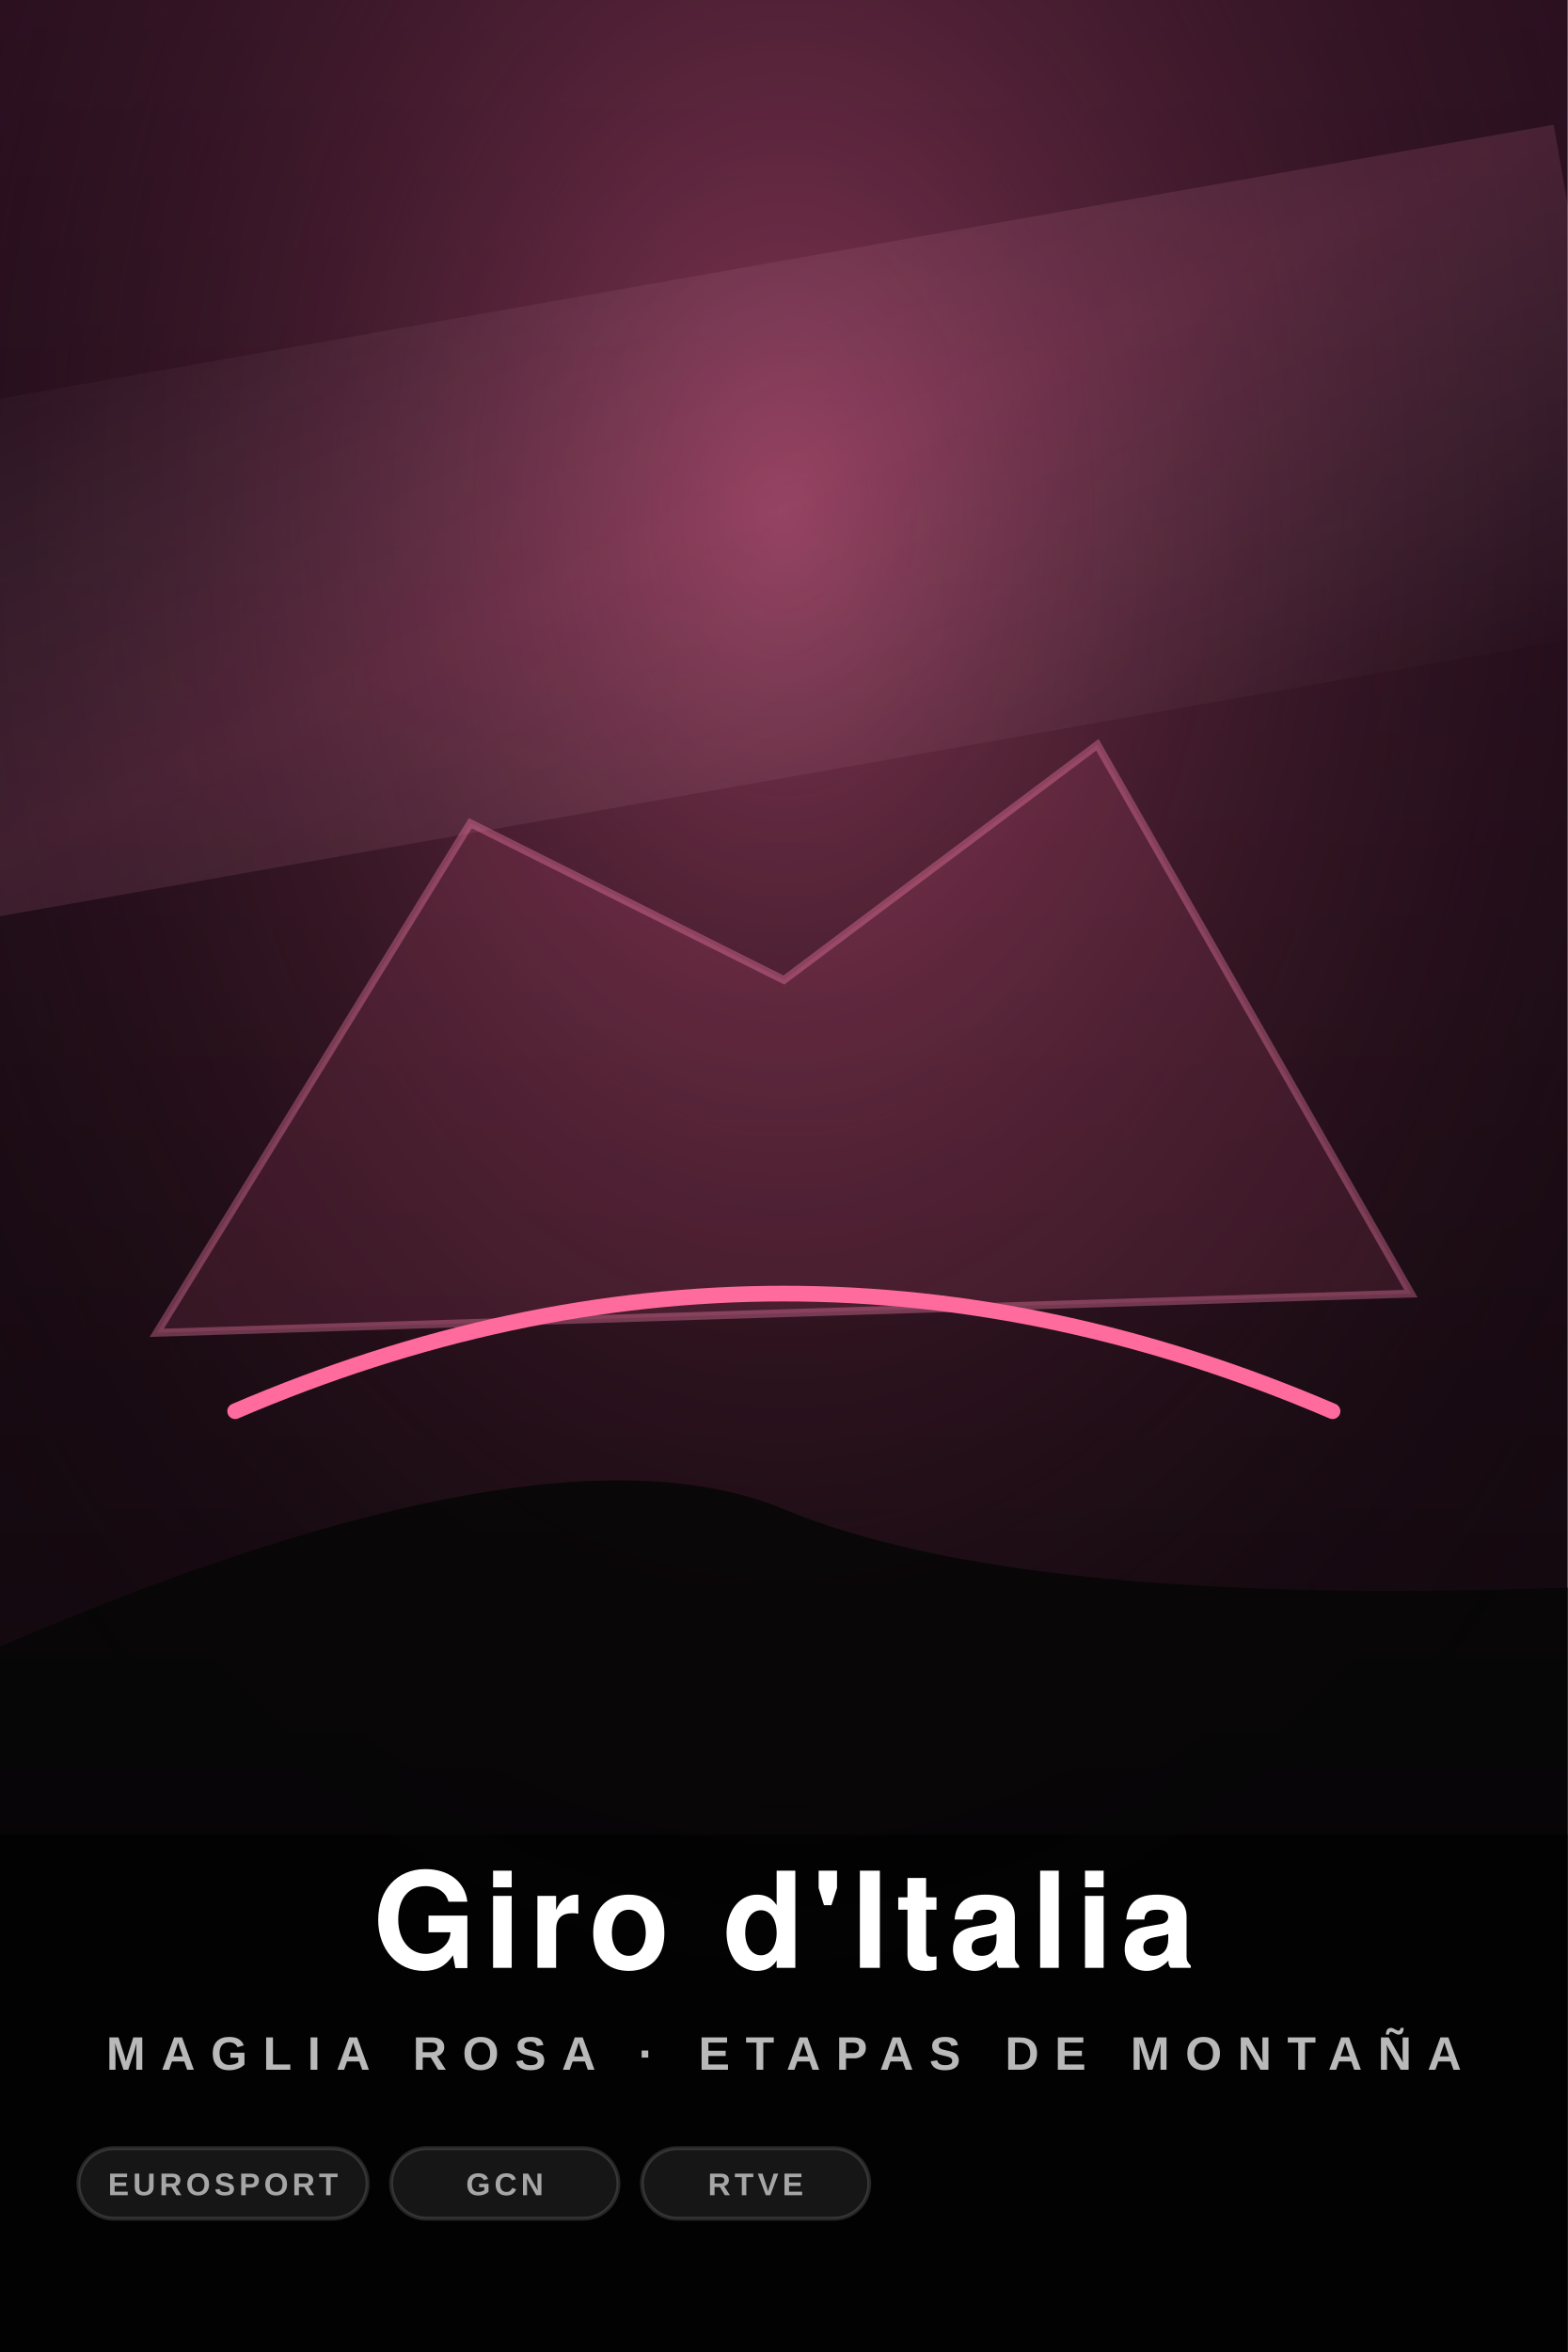
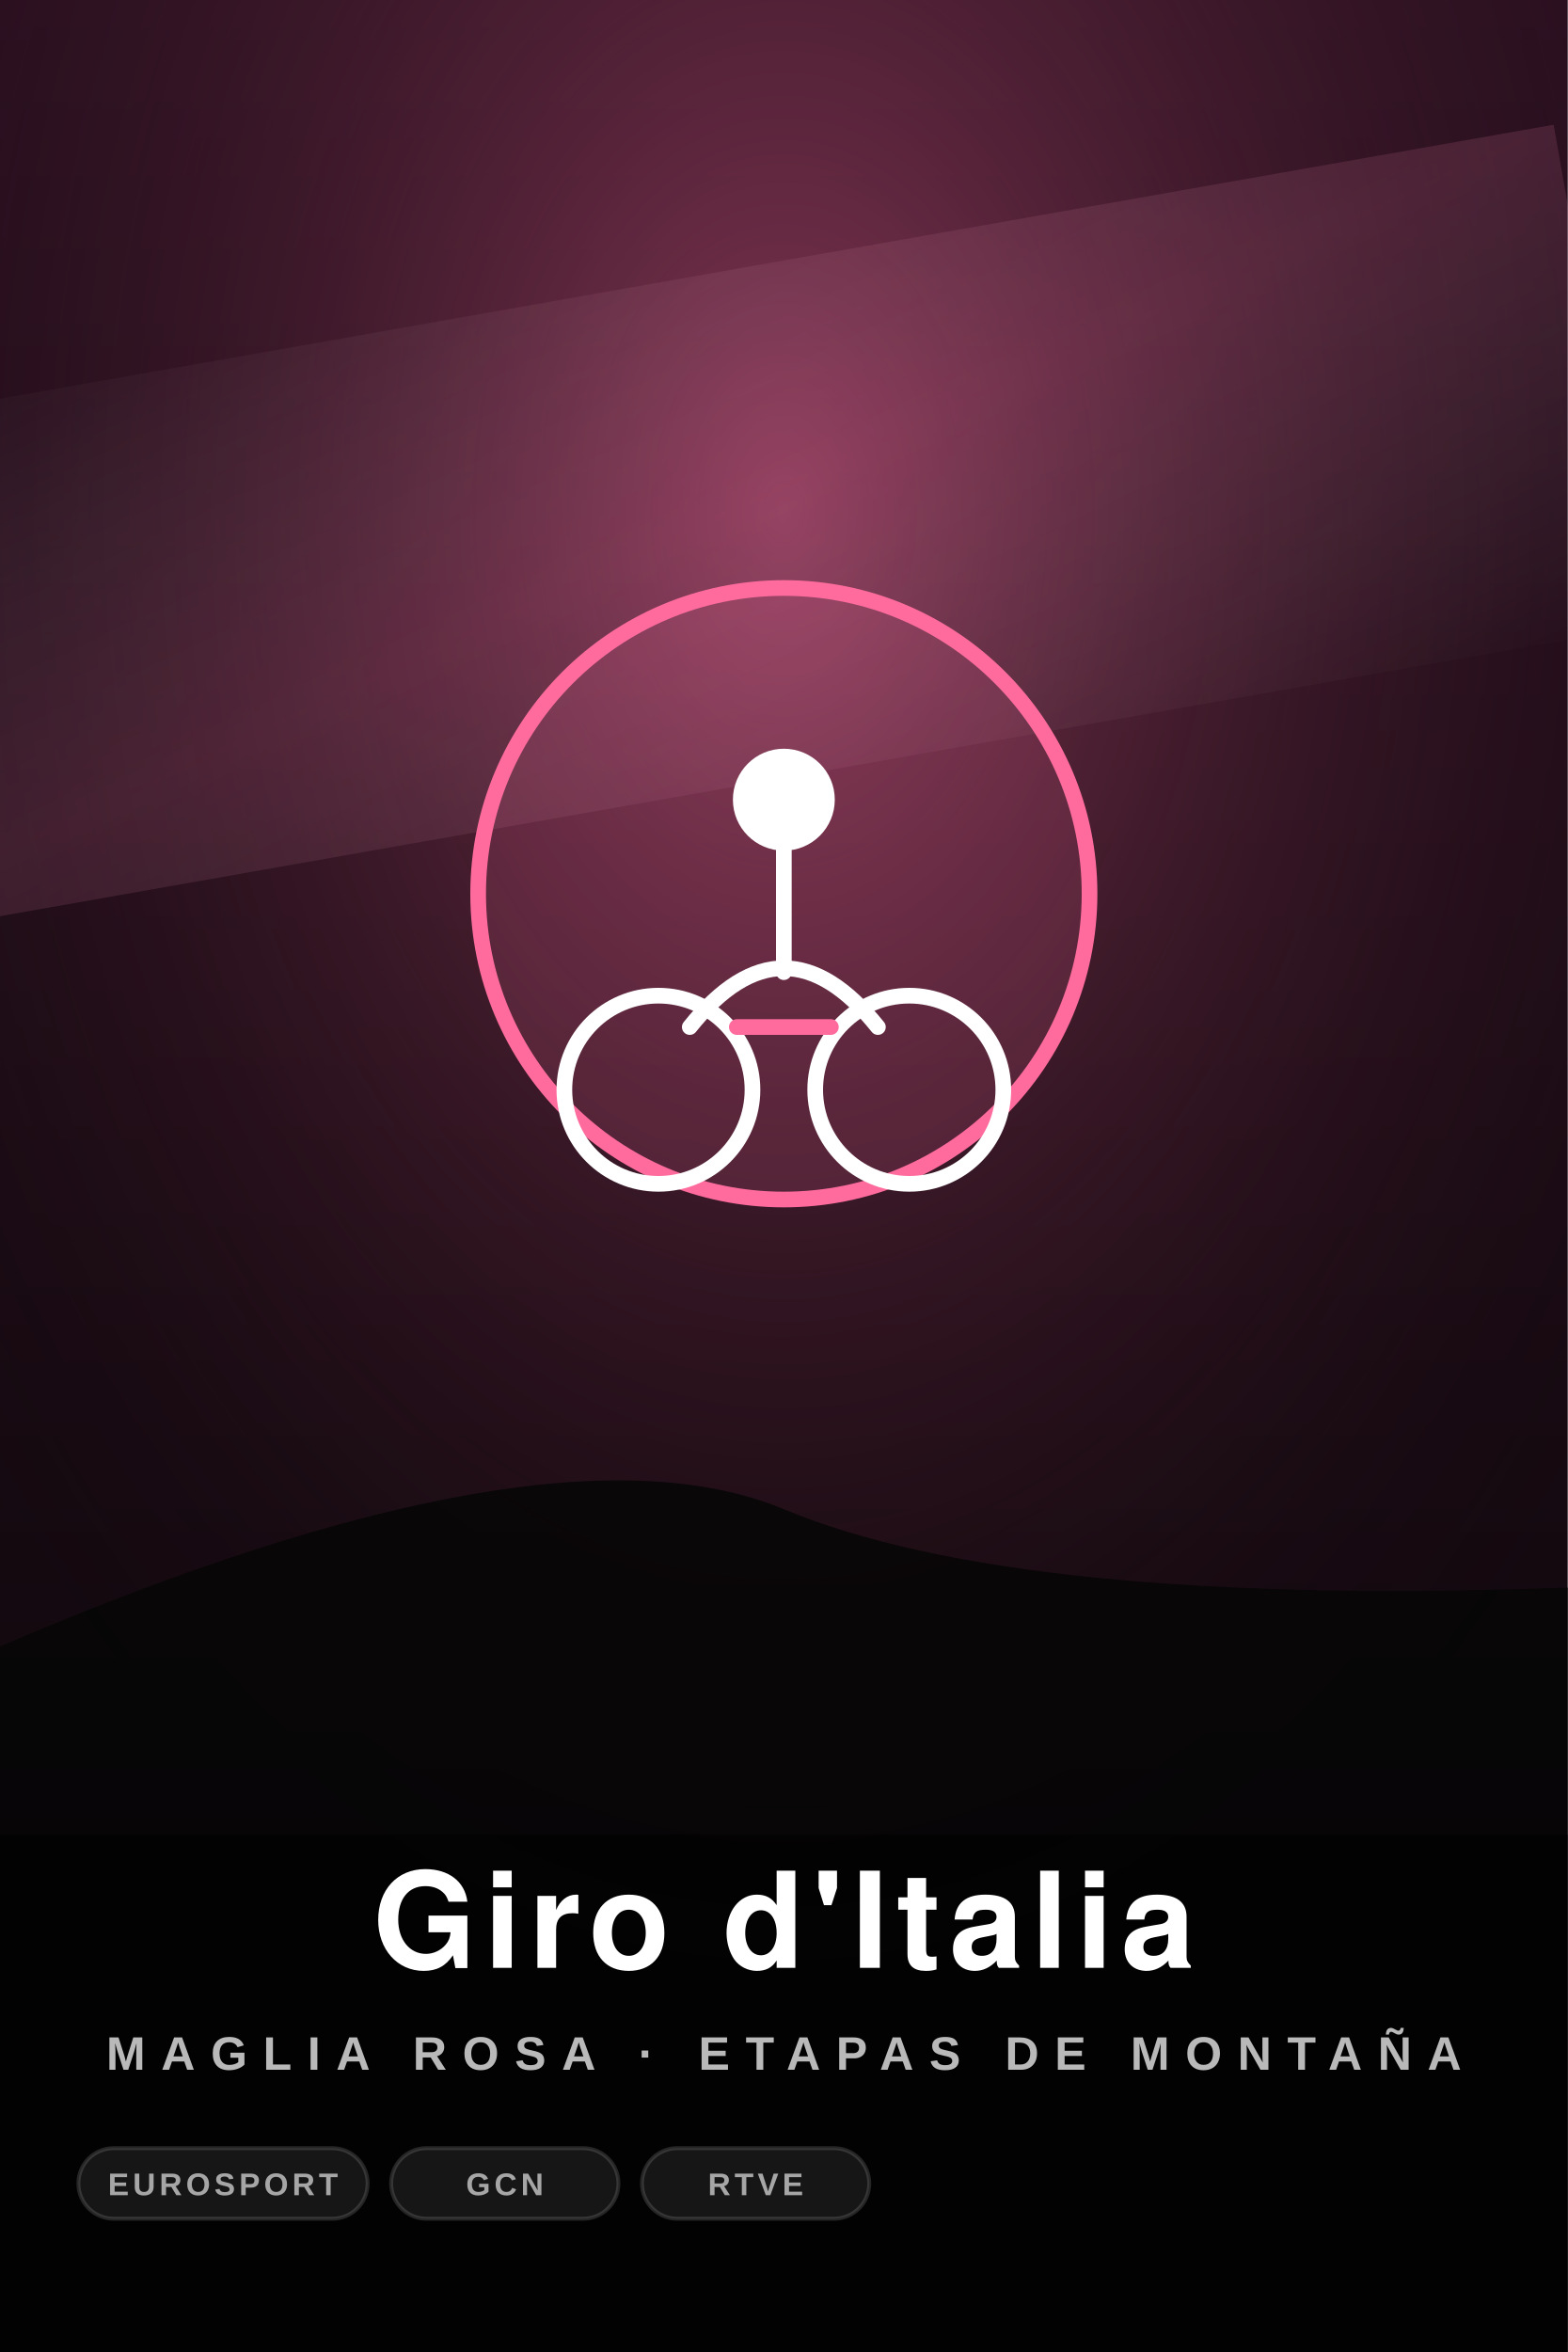
<svg xmlns="http://www.w3.org/2000/svg" viewBox="0 0 400 600" role="img" aria-label="Giro d'Italia">
  <defs>
    <linearGradient id="sky" x1="0%" y1="0%" x2="0%" y2="100%">
      <stop offset="0%" stop-color="#2a1020" />
      <stop offset="100%" stop-color="#0a0608" />
    </linearGradient>
    <radialGradient id="glow" cx="50%" cy="22%" r="68%">
      <stop offset="0%" stop-color="#ff6b9d" stop-opacity="0.45" />
      <stop offset="100%" stop-color="#000" stop-opacity="0" />
    </radialGradient>
    <linearGradient id="beam" x1="0%" y1="0%" x2="100%" y2="100%">
      <stop offset="0%" stop-color="#fff" stop-opacity="0" />
      <stop offset="50%" stop-color="#ff85b3" stop-opacity="0.14" />
      <stop offset="100%" stop-color="#fff" stop-opacity="0" />
    </linearGradient>
    <filter id="blur">
      <feGaussianBlur stdDeviation="16" />
    </filter>
  </defs>
  <rect width="400" height="600" fill="url(#sky)" />
  <rect width="400" height="600" fill="url(#glow)" />
  <rect x="-40" y="70" width="480" height="130" fill="url(#beam)" transform="rotate(-10 200 300)" />
-   <path d="M40 340 L120 210 L200 250 L280 190 L360 330 Z" fill="rgba(255,107,157,0.12)" stroke="rgba(255,133,179,0.35)" stroke-width="2" />
-   <path d="M60 360 Q200 300 340 360" fill="none" stroke="#ff6b9d" stroke-width="4" stroke-linecap="round" />
+   <circle cx="200" cy="228" r="78" fill="rgba(255,107,157,0.14)" stroke="#ff6b9d" stroke-width="4" />
+   <circle cx="200" cy="204" r="13" fill="#fff" />
+   <path d="M200 217 L200 248" stroke="#fff" stroke-width="4" stroke-linecap="round" />
+   <path d="M176 262 Q200 232 224 262" fill="none" stroke="#fff" stroke-width="4" stroke-linecap="round" stroke-linejoin="round" />
+   <circle cx="168" cy="278" r="24" fill="none" stroke="#fff" stroke-width="4" />
+   <circle cx="232" cy="278" r="24" fill="none" stroke="#fff" stroke-width="4" />
+   <line x1="188" y1="262" x2="212" y2="262" stroke="#ff6b9d" stroke-width="4" stroke-linecap="round" />
  <path d="M0 420 Q140 360 200 385 T400 405 V600 H0 Z" fill="#050505" opacity="0.82" />
  <rect x="0" y="468" width="400" height="132" fill="rgba(0,0,0,0.55)" />
  <text x="200" y="502" text-anchor="middle" fill="#ffffff" font-family="Arial Black, Helvetica, sans-serif" font-size="34" font-weight="900" letter-spacing="2">Giro d'Italia</text>
  <text x="200" y="528" text-anchor="middle" fill="rgba(255,255,255,0.72)" font-family="Arial Narrow, Arial, sans-serif" font-size="12" font-weight="700" letter-spacing="4">MAGLIA ROSA · ETAPAS DE MONTAÑA</text>
  <rect x="20" y="548" width="73.8" height="18" rx="9" fill="rgba(255,255,255,0.08)" stroke="rgba(255,255,255,0.14)" />
  <text x="56.9" y="560" text-anchor="middle" fill="rgba(255,255,255,0.62)" font-family="Arial Narrow, Arial, sans-serif" font-size="8" font-weight="700" letter-spacing="1">EUROSPORT</text>
  <rect x="99.8" y="548" width="58" height="18" rx="9" fill="rgba(255,255,255,0.08)" stroke="rgba(255,255,255,0.14)" />
  <text x="128.8" y="560" text-anchor="middle" fill="rgba(255,255,255,0.62)" font-family="Arial Narrow, Arial, sans-serif" font-size="8" font-weight="700" letter-spacing="1">GCN</text>
  <rect x="163.8" y="548" width="58" height="18" rx="9" fill="rgba(255,255,255,0.08)" stroke="rgba(255,255,255,0.14)" />
  <text x="192.8" y="560" text-anchor="middle" fill="rgba(255,255,255,0.62)" font-family="Arial Narrow, Arial, sans-serif" font-size="8" font-weight="700" letter-spacing="1">RTVE</text>
</svg>
